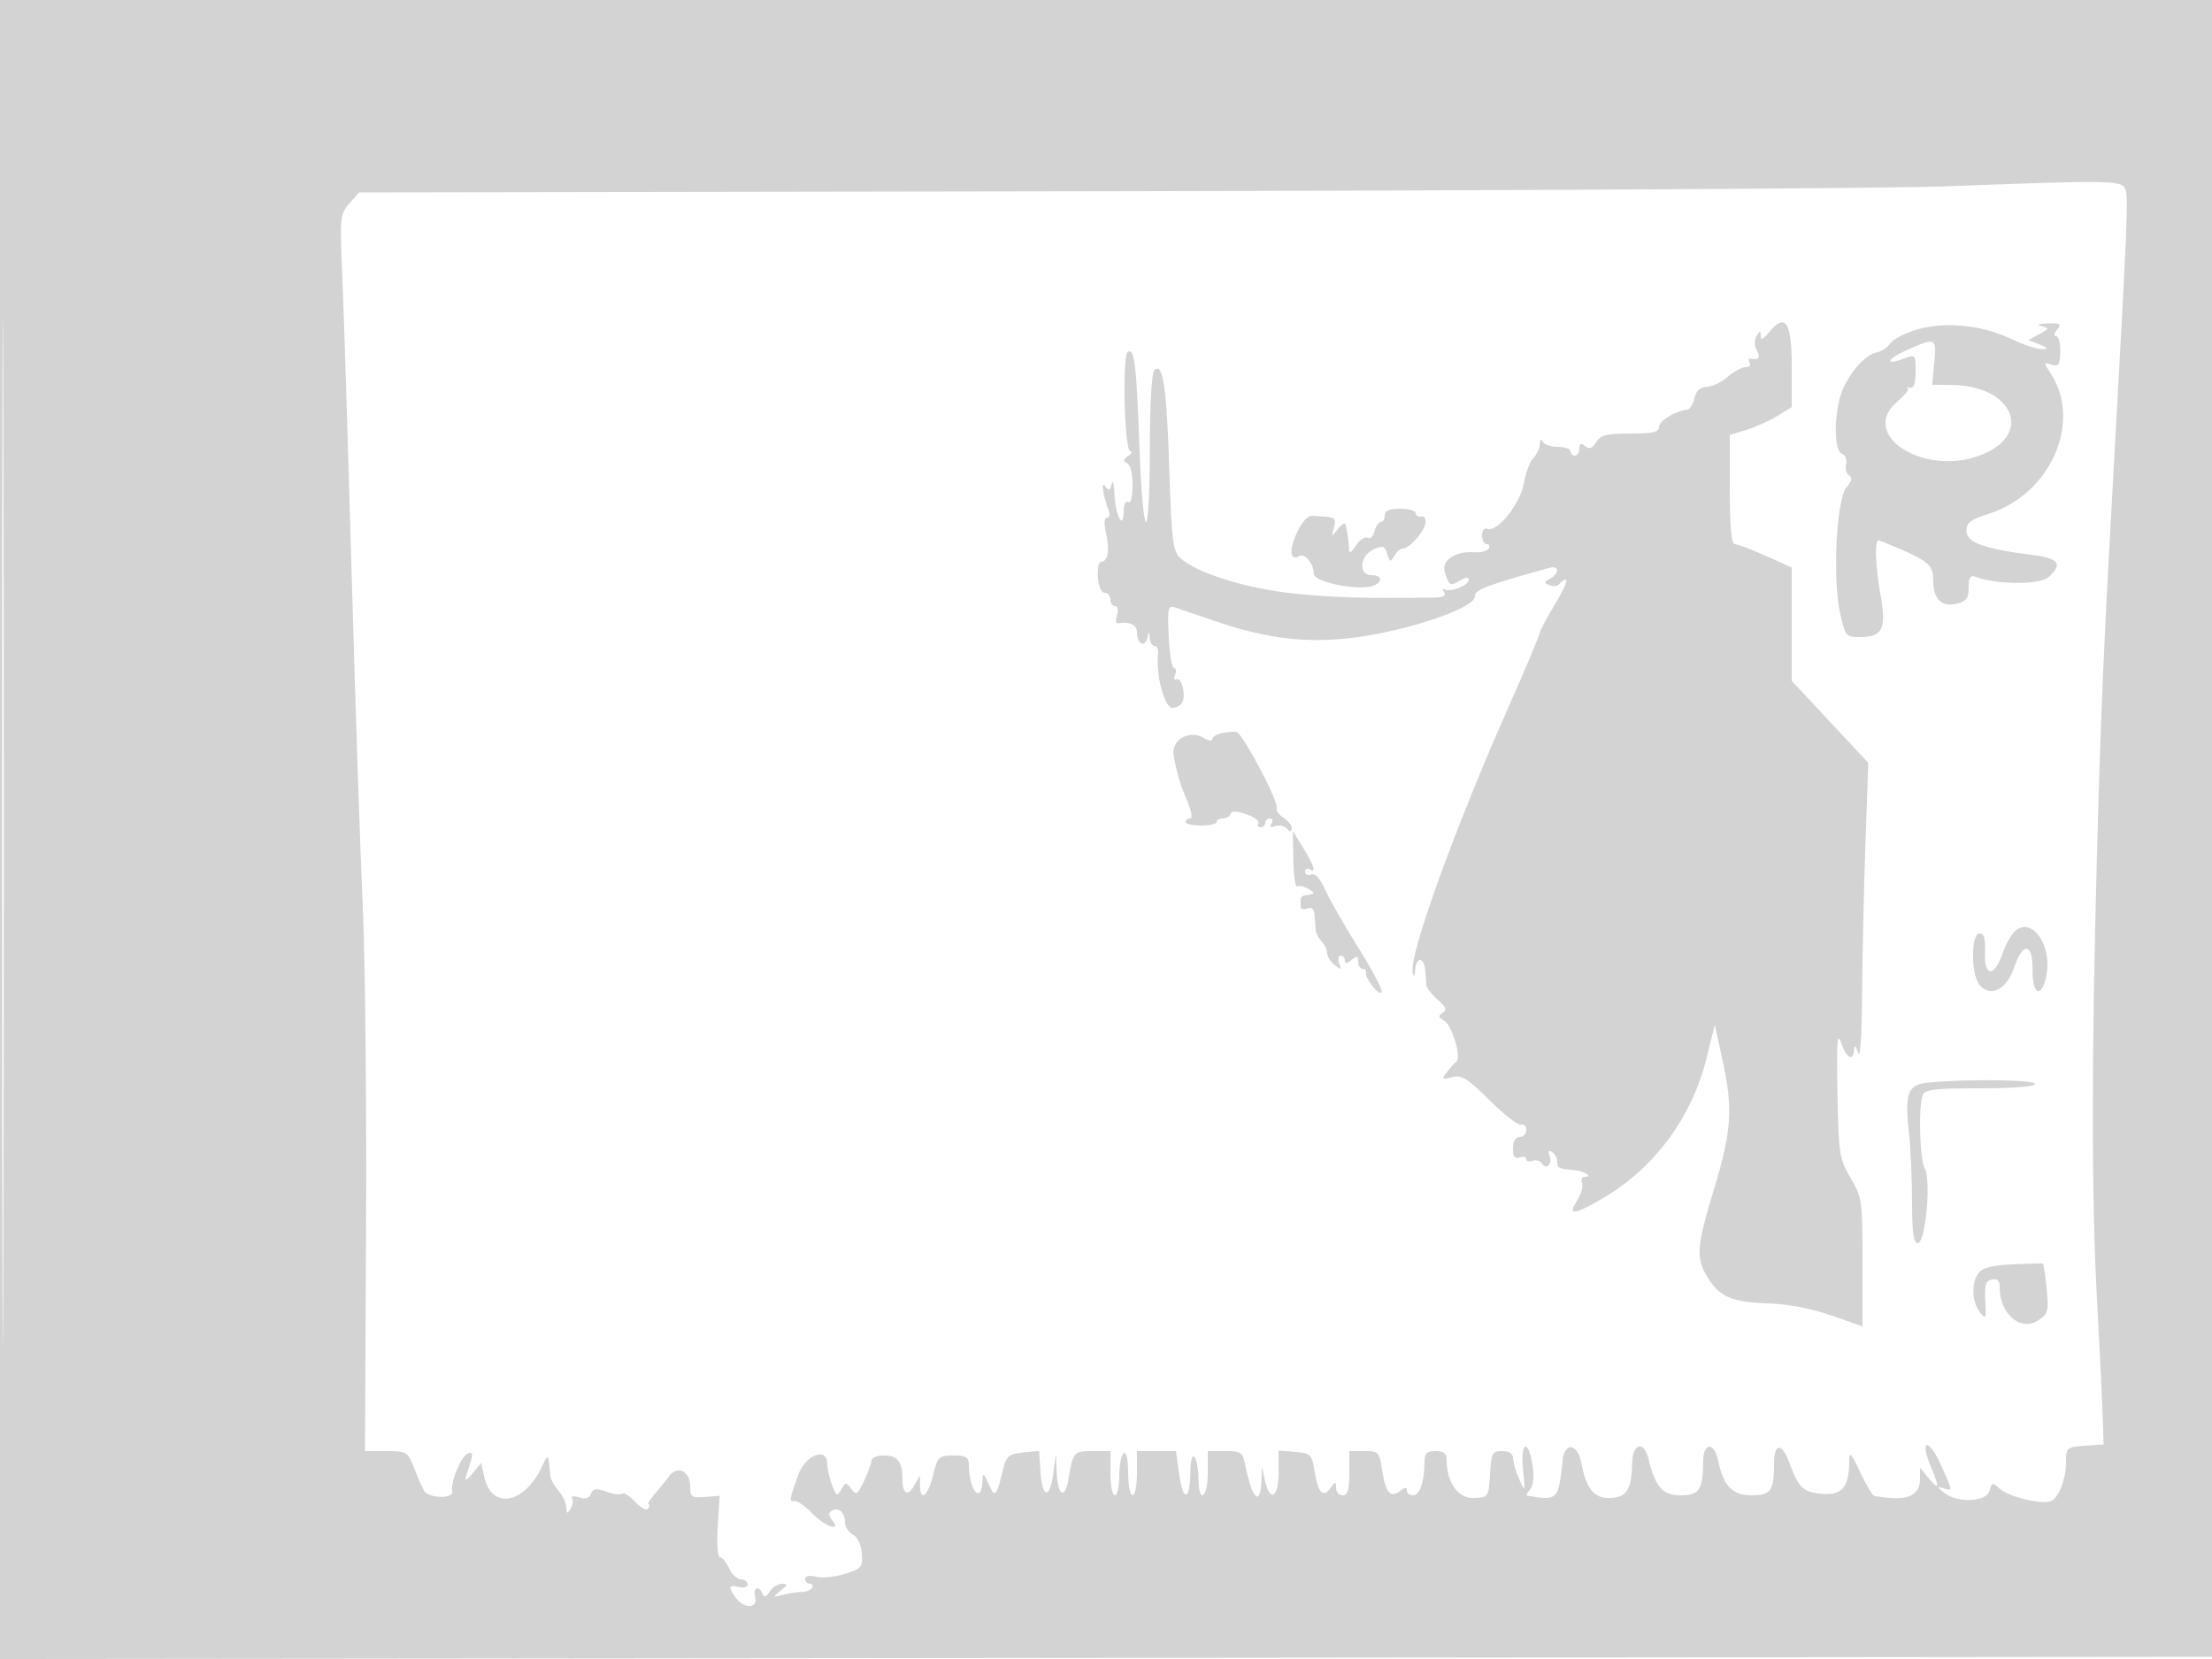
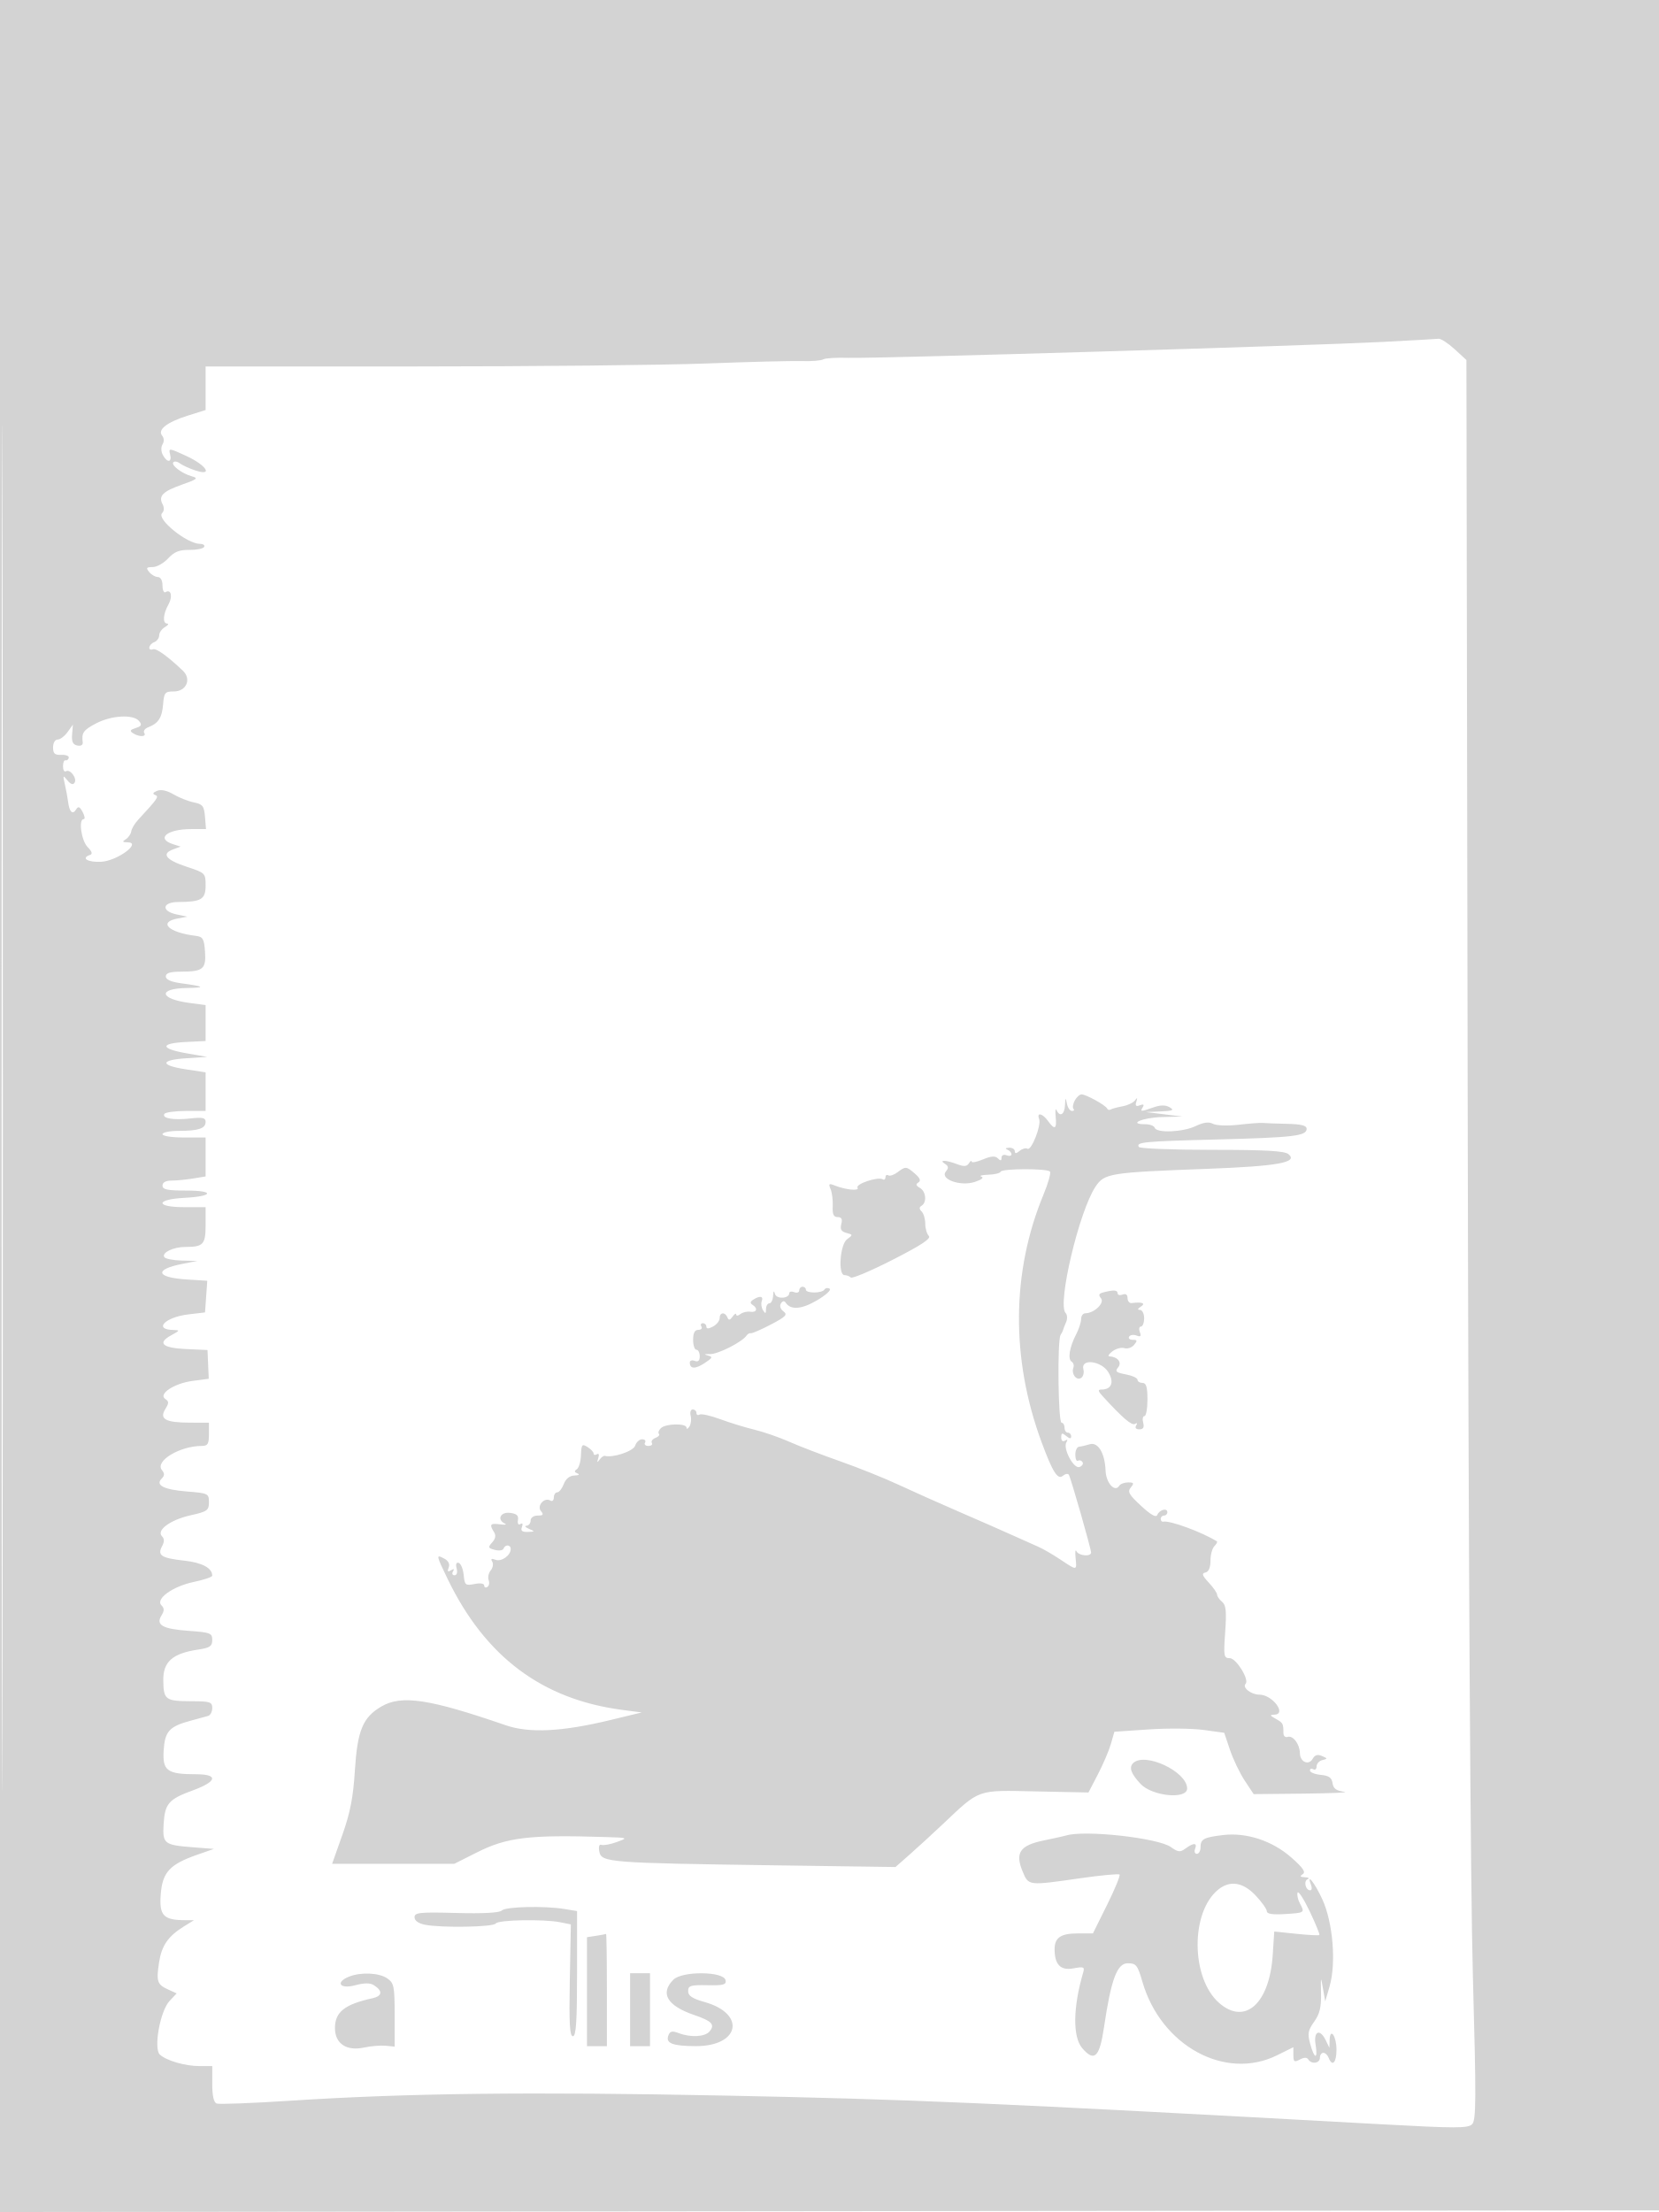
- <svg xmlns="http://www.w3.org/2000/svg" width="500" height="375">
-   <path d="M0 187.502v187.502l250.25-.252 250.25-.252.253-187.25L501.005 0H0v187.502m.49.498c0 103.125.117 145.313.26 93.75.143-51.562.143-135.937 0-187.5C.607 42.688.49 84.875.49 188M439.5 42.131c-12.1.453-97.675.946-190.166 1.096L81.168 43.5 78.969 46c-2.111 2.4-2.175 3.061-1.592 16.5.333 7.7 1.286 38.075 2.117 67.5.831 29.425 1.959 63.204 2.507 75.064.547 11.86.883 44.372.747 72.25L82.5 328h4.801c4.619 0 4.857.142 6.274 3.75.811 2.063 1.835 4.402 2.277 5.2.995 1.797 6.768 1.902 6.367.116-.447-1.991 2.022-7.944 3.535-8.525 1.029-.395 1.199.039.674 1.715A560.342 560.342 0 0 0 105.27 334c-.251.825.433.411 1.52-.921l1.976-2.42.694 3.159c1.654 7.53 9.048 6.217 13.054-2.318 1.443-3.075 1.429-3.091 1.899 2.23.06.677.891 2.145 1.848 3.262.956 1.117 1.746 2.813 1.754 3.769.013 1.445.171 1.494.934.287.506-.799.667-1.86.36-2.357-.313-.506.38-.607 1.571-.229 1.438.456 2.316.192 2.702-.814.459-1.196 1.158-1.286 3.546-.454 1.636.571 3.244.768 3.573.438.33-.33 1.633.515 2.895 1.877 1.29 1.392 2.564 2.042 2.909 1.484.337-.546.364-.993.061-.993-.304 0 .326-1.013 1.4-2.25 1.075-1.238 2.546-3.062 3.27-4.054 1.861-2.551 4.764-1.193 4.764 2.229 0 2.459.31 2.686 3.338 2.448l3.338-.263-.429 6.945c-.243 3.925-.024 6.945.501 6.945.512 0 1.444 1.125 2.07 2.5.627 1.375 1.824 2.5 2.661 2.5.836 0 1.521.502 1.521 1.117 0 .624-.882.886-2 .593-2.312-.604-2.476.079-.608 2.54 1.898 2.5 4.991 2.321 4.318-.25-.567-2.171.792-2.789 1.649-.75.376.895.839.753 1.633-.5.609-.962 1.846-1.75 2.749-1.75 1.395 0 1.35.236-.3 1.574-1.87 1.517-1.849 1.55.559.914 1.375-.363 3.279-.65 4.23-.638.952.013 1.991-.399 2.309-.914.319-.515.102-.936-.48-.936s-1.059-.499-1.059-1.108c0-.68.957-.869 2.475-.488 1.361.342 4.293.054 6.515-.639 3.737-1.167 4.022-1.51 3.815-4.59-.135-2.004-.937-3.71-2.015-4.287-.984-.527-1.79-1.816-1.79-2.864 0-2.195-1.52-3.439-3.049-2.494-.716.443-.678 1.094.123 2.059 2.356 2.839-1.633 1.481-4.529-1.542-1.556-1.624-3.327-2.861-3.937-2.75-1.267.232-1.198-.287.766-5.797 1.637-4.591 6.626-6.572 6.626-2.632 0 1.101.482 3.269 1.07 4.817.97 2.551 1.166 2.644 2.089.995.951-1.7 1.1-1.708 2.257-.126 1.107 1.515 1.416 1.321 2.911-1.831.92-1.939 1.673-4.02 1.673-4.624 0-.605 1.302-1.099 2.893-1.099 3.018 0 4.107 1.436 4.107 5.415 0 3.331 1.223 3.959 2.663 1.366l1.266-2.281.036 2.25c.059 3.789 1.734 2.504 2.931-2.25 1.071-4.256 1.322-4.5 4.618-4.5 2.944 0 3.488.35 3.5 2.25.034 5.721 2.865 8.896 3.067 3.441.071-1.896.261-1.787 1.419.809 1.43 3.206 1.7 2.924 3.244-3.397.729-2.985 1.273-3.443 4.487-3.772l3.658-.376.305 4.773c.387 6.031 2.117 6.193 2.906.272l.6-4.5.15 4.191c.195 5.442 1.871 6.436 2.677 1.587 1.015-6.099 1.17-6.278 5.442-6.278H251v5c0 2.75.45 5 1 5s1-1.998 1-4.441c0-2.443.45-4.719 1-5.059.616-.381 1 1.323 1 4.441 0 2.782.45 5.059 1 5.059s1-2.25 1-5v-5h8.812l.688 5c.903 6.564 2.481 6.411 2.57-.25.078-5.8 1.729-4.023 1.86 2 .115 5.331 2.07 3.678 2.07-1.75v-5h3.921c3.622 0 3.97.247 4.574 3.25 1.535 7.628 3.407 9.436 3.623 3.5l.119-3.25.631 2.918c1.127 5.203 3.132 4.31 3.132-1.395v-5.144l3.738.311c3.426.284 3.786.605 4.308 3.844.859 5.338 1.956 6.684 3.607 4.426 1.205-1.648 1.347-1.664 1.347-.151 0 .93.675 1.691 1.5 1.691 1.133 0 1.5-1.222 1.5-5v-5h3.386c3.245 0 3.415.188 4.058 4.477.749 4.992 1.931 6.286 4.1 4.487 1.025-.851 1.456-.877 1.456-.086 0 .617.623 1.122 1.383 1.122 1.516 0 2.582-2.968 2.603-7.25.012-2.263.457-2.75 2.514-2.75 1.847 0 2.5.531 2.5 2.032 0 5.076 2.636 8.752 6.152 8.58 3.307-.163 3.352-.228 3.65-5.388.278-4.794.504-5.224 2.75-5.224 1.648 0 2.463.572 2.493 1.75.025.962.659 3.1 1.409 4.75 1.313 2.888 1.343 2.805.816-2.25-.657-6.292 1.153-7.258 2.132-1.138.411 2.574.226 4.631-.495 5.5-.633.763-.984 1.417-.779 1.452 7.008 1.201 7.111 1.098 8.102-8.054.454-4.184 3.421-3.7 4.223.69 1.08 5.909 2.921 8.097 6.653 7.91 3.632-.183 4.713-1.945 4.824-7.86.084-4.521 2.678-5.224 3.691-1 1.526 6.365 3.192 8.25 7.288 8.25 4.217 0 5.05-1.272 5.077-7.75.018-4.285 2.549-4.324 3.404-.052 1.129 5.647 3.207 7.802 7.526 7.802 4.377 0 5.084-.997 5.084-7.165 0-4.668 1.782-4.81 3.431-.275 2.087 5.741 3.172 6.772 7.48 7.113 4.517.357 6.077-1.559 6.099-7.488.008-2.222.431-1.779 2.454 2.565 1.344 2.887 2.802 5.314 3.24 5.392 7.253 1.298 10.296.153 10.296-3.875v-2.489l1.967 2.361c2.382 2.86 2.512 2.252.533-2.485-2.789-6.675-.499-6.7 2.453-.027 2.473 5.591 2.464 5.441.297 4.76-1.494-.47-1.466-.319.191 1.031 2.949 2.403 9.609 2.107 10.28-.458.501-1.916.645-1.939 2.377-.371 1.925 1.742 9.401 3.541 11.448 2.755 1.767-.678 3.454-4.992 3.454-8.834 0-3.279.145-3.405 4.25-3.703l4.25-.307-.238-7c-.13-3.85-.693-15.325-1.249-25.5-1.263-23.091-1.267-55.164-.013-101 .907-33.149 1.485-46.343 3.987-91 2.782-49.677 3.101-57.149 2.514-58.995-.731-2.304-2.027-2.331-41.001-.874m-39.776 33.151c-1.207 1.488-1.729 1.689-1.739.671-.014-1.266-.134-1.266-.931-.007-.559.884-.539 2.148.051 3.25.907 1.694.501 2.233-1.429 1.898-.454-.079-.54.318-.191.881.348.564-.065 1.025-.918 1.025-.854 0-2.701.999-4.105 2.22-1.405 1.221-3.523 2.234-4.709 2.25-1.46.02-2.346.835-2.749 2.53-.327 1.375-1.024 2.538-1.549 2.584-2.617.229-6.455 2.543-6.455 3.891 0 1.21-1.341 1.525-6.492 1.525-5.352 0-6.705.342-7.708 1.949-.904 1.448-1.55 1.673-2.509.878-.965-.801-1.291-.662-1.291.551 0 .892-.45 1.622-1 1.622s-1-.45-1-1-1.312-1-2.917-1c-1.604 0-3.143-.562-3.421-1.25-.291-.721-.538-.479-.583.571-.043 1.002-.713 2.456-1.488 3.231-.775.774-1.731 3.316-2.125 5.647-.776 4.595-6.004 11.192-8.202 10.349-.755-.29-1.264.307-1.264 1.483 0 1.083.477 1.969 1.059 1.969s.778.455.434 1.011c-.343.556-1.832.924-3.309.817-4.221-.305-7.413 1.861-6.608 4.483.95 3.092 1.27 3.266 3.469 1.893 1.239-.774 1.955-.84 1.955-.18 0 1.264-4.143 2.953-5.405 2.204-.497-.295-.577-.008-.177.639.49.793-.193 1.186-2.096 1.208-16.77.19-22.318.034-31.492-.882-10.996-1.098-22.494-4.681-26.137-8.145-1.569-1.491-1.885-4.148-2.393-20.133-.589-18.512-1.449-24.166-3.382-22.233-.598.598-1.006 7.794-1.001 17.663.004 9.16-.384 16.655-.861 16.655-.478 0-1.11-6.638-1.406-14.75-.765-21.008-1.184-24.656-2.72-23.707-1.308.809-.771 22.452.558 22.472.557.009.337.493-.488 1.076-1.129.799-1.191 1.187-.25 1.568.738.3 1.25 2.34 1.25 4.983 0 2.729-.39 4.235-1 3.858-.575-.355-1.007.576-1.015 2.191-.025 4.451-1.928.626-2.086-4.191-.072-2.2-.349-3.147-.616-2.105-.396 1.547-.666 1.639-1.465.5-1.014-1.443-.5 2.164.785 5.512.336.876.16 1.593-.391 1.593-.635 0-.702 1.326-.185 3.621.859 3.807.389 6.379-1.165 6.379-.509 0-.819 1.575-.689 3.5.14 2.078.762 3.5 1.531 3.5.713 0 1.296.675 1.296 1.5s.48 1.5 1.067 1.5c.617 0 .796.855.425 2.025-.353 1.114-.271 1.961.183 1.882 2.684-.467 4.325.304 4.325 2.034 0 2.573 1.724 3.56 2.308 1.321.435-1.665.466-1.665.576-.012.064.963.561 1.75 1.104 1.75.544 0 .893.787.776 1.75-.563 4.628 1.443 12.25 3.223 12.25.989 0 2.041-.632 2.338-1.404.733-1.91-.342-5.703-1.427-5.033-.481.298-.607-.157-.28-1.011.328-.854.21-1.553-.261-1.553-.471-.001-1.004-3.213-1.184-7.137-.3-6.538-.174-7.085 1.5-6.534 1.005.331 5.124 1.735 9.154 3.12 12.388 4.256 22.238 5.205 33.989 3.276 12.047-1.977 24.74-6.587 24.563-8.919-.112-1.476 2.602-2.514 16.871-6.456 2.196-.607 2.302 1.242.141 2.452-1.457.816-1.46.958-.032 1.506.867.333 1.843.175 2.168-.351.325-.526.982-.956 1.459-.956.477 0-.674 2.561-2.559 5.691-1.885 3.13-3.427 6.045-3.427 6.478 0 .433-3.336 8.334-7.414 17.559-11.952 27.036-22.203 55.519-21.264 59.081.317 1.202.48 1.04.562-.559.064-1.238.566-2.25 1.116-2.25.55 0 1.069 1.012 1.152 2.25.084 1.238.202 2.78.263 3.427.061.647 1.215 2.135 2.566 3.306 1.907 1.654 2.156 2.314 1.117 2.956-1.073.663-1.003 1.015.348 1.771 1.766.988 3.952 8.356 2.749 9.265-.382.289-1.336 1.341-2.12 2.338-1.312 1.67-1.221 1.762 1.148 1.167 2.189-.549 3.459.235 8.501 5.245 3.26 3.24 6.456 5.715 7.102 5.5.646-.216 1.174.321 1.174 1.192s-.675 1.583-1.5 1.583c-.95 0-1.5.956-1.5 2.607 0 1.906.403 2.452 1.5 2.031.825-.316 1.5-.153 1.5.362s.629.696 1.399.4c.769-.295 1.7-.048 2.069.548 1.004 1.625 2.54.236 1.818-1.644-.418-1.091-.238-1.392.544-.909.644.398 1.17 1.371 1.17 2.164 0 1.505.086 1.549 3.782 1.934 2.378.247 4.398 1.507 2.416 1.507-.624 0-.89.639-.591 1.419.3.781-.216 2.581-1.146 4-2.226 3.397-.722 3.265 5.745-.505 11.781-6.867 20.262-18.346 23.606-31.951l1.8-7.323 1.694 7.708c2.454 11.166 2.143 16.193-1.806 29.221-4.03 13.296-4.218 15.741-1.55 20.117 2.72 4.461 5.482 5.658 13.678 5.926 4.464.147 9.791 1.16 14.25 2.711L421 299.8v-14.472c0-13.911-.104-14.65-2.695-19.07-2.547-4.347-2.71-5.398-2.967-19.178-.219-11.722-.054-13.943.839-11.33 1.204 3.517 2.762 4.317 2.923 1.5.066-1.167.366-.917.9.75.482 1.504.841-3.676.903-13 .057-8.525.394-23.841.751-34.036l.647-18.537-8.65-9.266-8.651-9.266v-25.622l-5.875-2.636c-3.231-1.451-6.381-2.637-7-2.637-.773 0-1.125-3.867-1.125-12.342V98.317l3.75-1.143c2.063-.629 5.212-2.043 7-3.144l3.25-2.001v-9.301c0-10.122-1.447-12.165-5.276-7.446m33.841-.865c-2.714.752-5.526 2.177-6.25 3.167-.723.989-2.03 1.904-2.903 2.032-2.352.345-5.379 3.402-7.518 7.594-2.31 4.526-2.639 14.567-.505 15.386.767.294 1.176 1.351.913 2.356-.262 1.002.042 2.143.676 2.534.82.507.654 1.263-.577 2.624-2.281 2.519-3.214 20.679-1.465 28.495 1.163 5.195 1.33 5.395 4.513 5.395 5.063 0 5.965-1.803 4.657-9.312-1.308-7.513-1.432-12.987-.284-12.521 11.14 4.514 12.143 5.254 12.161 8.961.02 4.366 1.888 6.194 5.421 5.307 2.073-.52 2.596-1.256 2.596-3.65 0-2.266.37-2.857 1.513-2.419 4.704 1.806 14.562 1.876 16.504.119 3.333-3.016 2.424-4.286-3.606-5.039-10.84-1.355-14.911-2.826-14.911-5.391 0-1.9.896-2.598 5-3.896 14.012-4.431 21.222-20.777 14.017-31.774-1.613-2.461-1.604-2.547.2-1.975 1.593.506 1.902.054 1.986-2.906.054-1.927-.362-3.504-.924-3.504-.6 0-.508-.621.221-1.5 1.067-1.285.762-1.483-2.128-1.384-2.076.071-2.625.306-1.428.611 1.798.457 1.761.594-.5 1.814L458.5 76.86l2.5 1.007c1.995.803 2.115 1.019.596 1.07-1.046.034-4.196-1.018-7-2.34-6.587-3.107-14.664-3.944-21.031-2.18m-2.461 4.675c-4.638 2.058-5.251 3.675-.743 1.961 2.575-.979 2.639-.908 2.639 2.94 0 2.651-.41 3.844-1.25 3.64-.687-.168-.92-.119-.516.109.404.228-.633 1.564-2.303 2.97-9.138 7.689 6.414 17.349 19.277 11.974 11.474-4.794 6.588-15.595-7.085-15.664L436.746 87l.48-5c.544-5.666.327-5.77-6.122-2.908M313 116.5c0 .825-.398 1.5-.883 1.5-.486 0-1.131.945-1.433 2.101-.302 1.155-.999 1.822-1.548 1.483-.55-.34-1.705.39-2.568 1.622-1.482 2.117-1.574 2.131-1.683.267-.064-1.085-.22-2.423-.348-2.973a35.526 35.526 0 0 1-.385-1.941c-.083-.518-.85-.068-1.704 1-1.508 1.886-1.534 1.878-.932-.309.63-2.289.473-2.375-4.817-2.647-1.194-.061-2.438 1.331-3.691 4.13-1.705 3.809-1.346 6.195.742 4.931 1.185-.717 3.25 1.884 3.25 4.093 0 1.852 10.226 3.861 13.418 2.636 2.235-.857 1.966-2.393-.418-2.393-3.011 0-2.674-4.372.447-5.794 2.129-.97 2.534-.84 3.119 1.002.598 1.883.775 1.934 1.603.455.512-.915 1.358-1.663 1.881-1.663 1.475 0 4.802-3.682 5.143-5.693.175-1.029-.231-1.699-.943-1.557-.687.138-1.25-.2-1.25-.75s-1.575-1-3.5-1c-2.444 0-3.5.452-3.5 1.5m-36.75 49.213c-1.238.234-2.25.849-2.25 1.365s-.867.398-1.926-.264c-3.2-1.998-7.436.477-6.784 3.964.819 4.389 1.451 6.494 3.142 10.472.915 2.151 1.163 3.75.581 3.75-.557 0-1.013.36-1.013.8 0 .44 1.575.8 3.5.8s3.5-.36 3.5-.8c0-.44.637-.8 1.417-.8.779 0 1.571-.464 1.76-1.031.232-.697 1.395-.666 3.582.097 1.781.621 2.988 1.535 2.681 2.031-.307.497-.081.903.501.903s1.059-.45 1.059-1 .477-1 1.059-1 .734.526.336 1.17c-.475.768-.193.967.819.578.848-.325 2.047-.087 2.664.53.829.829 1.122.811 1.122-.07 0-.655-.855-1.725-1.9-2.378-1.045-.652-1.734-1.669-1.531-2.258.476-1.382-7.75-16.915-9.069-17.126-.55-.087-2.012.033-3.25.267m16.09 28.632c.058 3.573.452 6.283.875 6.022.423-.261 1.56-.015 2.527.548 1.672.974 1.571 1.171-.742 1.46-.55.069-1 .463-1 .875v1.719c0 .532.675.709 1.5.393 1.02-.392 1.548.098 1.65 1.531.083 1.159.195 2.67.25 3.357.055.688.663 1.845 1.35 2.571.688.727 1.25 1.91 1.25 2.628 0 .718.759 1.924 1.687 2.679 1.478 1.201 1.606 1.154 1.032-.378-.361-.963-.22-1.75.312-1.75.533 0 .969.505.969 1.122 0 .776.464.738 1.5-.122 1.229-1.02 1.5-.951 1.5.378 0 .892.45 1.622 1 1.622s.891.338.758.75c-.383 1.186 2.975 5.492 3.553 4.556.286-.463-2.043-4.928-5.176-9.923-3.132-4.994-6.522-10.915-7.532-13.156-1.196-2.652-2.32-3.889-3.22-3.544-.761.292-1.383.006-1.383-.635s.45-.888 1-.548c1.611.996 1.107-.725-1.414-4.826l-2.352-3.826.106 6.497m163.367 15.908c-.917.686-2.285 3.047-3.038 5.247-1.879 5.485-4.229 5.337-3.98-.25.139-3.119-.193-4.25-1.25-4.25-1.901 0-1.975 8.885-.095 11.456 2.312 3.162 6.228 1.327 7.905-3.704 1.976-5.926 4.27-5.653 4.188.498-.076 5.782 2.134 6.551 3.157 1.098 1.236-6.588-3.092-12.933-6.887-10.095m-19.953 34.475c-4.561.478-5.246 2.325-4.248 11.457.38 3.473.692 10.478.694 15.565.004 6.847.337 9.25 1.285 9.25 1.748 0 3.079-14.078 1.593-16.855-1.15-2.147-1.484-13.922-.471-16.563.508-1.325 2.622-1.582 13-1.582 7.595 0 12.393-.387 12.393-1 0-.966-15.907-1.144-24.246-.272M455 285.785c-4.631.204-6.859.762-7.75 1.942-1.693 2.243-1.576 6.468.246 8.832 1.387 1.801 1.478 1.618 1.25-2.522-.197-3.566.105-4.535 1.504-4.823 1.23-.254 1.75.27 1.75 1.762 0 6.035 4.731 10.085 8.725 7.469 2.235-1.465 2.396-2.071 1.897-7.151-.299-3.052-.675-5.605-.833-5.672-.159-.067-3.214.006-6.789.163" fill="#d3d3d3" fill-rule="evenodd" />
+ <svg xmlns="http://www.w3.org/2000/svg" width="500" height="667">
+   <path d="M0 333.502v333.502l250.25-.252 250.25-.252.251-333.25L501.003 0H0v333.502m.494.498c0 183.425.115 258.462.256 166.75.141-91.713.141-241.788 0-333.5C.609 75.537.494 150.575.494 334M417 103.099c-22.151 1.15-153.222 5.058-161.095 4.804-3.627-.117-7.088.092-7.691.465-.603.372-3.485.601-6.405.509-2.92-.092-15.884.235-28.809.728-12.925.492-52.188.895-87.25.895H62v13.135l-5.47 1.724c-6.251 1.97-9.112 4.235-7.622 6.03.574.692.618 1.761.105 2.591-.509.823-.471 2.165.092 3.216 1.304 2.438 2.836 2.294 2.182-.205-.504-1.928-.309-1.909 4.844.472 6.209 2.869 8.29 6.25 2.687 4.364-1.825-.615-3.891-1.566-4.592-2.115-.701-.548-1.568-.703-1.927-.344-.845.844 2.529 3.434 5.544 4.257 2.026.552 1.629.89-2.935 2.498-5.829 2.052-7.211 3.442-5.885 5.92.541 1.011.482 2.052-.153 2.687-1.762 1.762 7.492 9.258 11.439 9.266.995.002 1.548.426 1.23.941-.319.515-2.343.913-4.498.883-2.985-.041-4.498.57-6.345 2.563-1.334 1.439-3.441 2.617-4.683 2.617-1.894 0-2.057.242-1.013 1.5.685.825 1.865 1.5 2.622 1.5.812 0 1.378 1.052 1.378 2.559 0 1.407.419 2.3.931 1.984 1.64-1.014 2.204 1.34.884 3.686-1.643 2.921-1.853 5.763-.428 5.801.612.017.325.489-.637 1.05-.963.561-1.75 1.686-1.75 2.501s-.675 1.741-1.5 2.057c-1.726.663-2.078 2.721-.368 2.151 1.034-.344 4.247 1.956 8.993 6.437 2.707 2.557 1.082 6.274-2.744 6.274-2.626 0-2.909.344-3.2 3.89-.332 4.054-1.435 5.75-4.494 6.909-.998.378-1.534 1.14-1.191 1.694.762 1.233-1.484 1.301-3.378.101-1.082-.685-.907-1.026.803-1.569 1.75-.555 1.951-.975 1.009-2.109-1.722-2.075-8.272-1.727-12.899.685-3.887 2.026-4.478 2.856-4.086 5.735.109.799-.547 1.186-1.632.964-1.332-.273-1.749-1.157-1.571-3.336l.242-2.964-1.614 2.25c-.888 1.238-2.234 2.25-2.992 2.25-.782 0-1.378 1.022-1.378 2.363 0 1.881.507 2.34 2.488 2.25 1.369-.062 2.381.337 2.25.887-.131.55-.575.888-.988.75-.412-.137-.75.677-.75 1.809s.399 1.812.887 1.511c1.249-.772 3.428 2.111 2.603 3.446-.454.735-1.173.5-2.154-.706-1.352-1.662-1.416-1.565-.78 1.19.381 1.65.827 4.052.99 5.338.387 3.043 1.351 3.946 2.401 2.248.656-1.061 1.087-.891 1.981.779.628 1.174.768 2.135.309 2.135-1.64 0-.712 6.525 1.2 8.437 1.286 1.286 1.538 2.071.75 2.334-2.894.965-.782 2.3 3.305 2.089 4.868-.252 12.425-5.84 7.945-5.875-1.544-.013-1.647-.199-.507-.92.786-.498 1.527-1.569 1.646-2.381.119-.812 1.051-2.378 2.07-3.479 5.973-6.451 6.371-7.034 5.123-7.499-.856-.319-.662-.723.592-1.239 1.187-.489 2.975-.109 4.931 1.046 1.688.998 4.45 2.094 6.139 2.436 2.683.544 3.108 1.089 3.379 4.336l.311 3.715h-4.479c-7.304 0-10.72 2.888-5.408 4.574l2.233.709-2.317.857c-3.567 1.32-2.09 3.175 4.162 5.228 5.58 1.832 5.688 1.939 5.688 5.633 0 4.184-1.284 4.96-8.25 4.985-4.855.018-5.22 2.755-.5 3.747l3.25.682-2.918.543c-5.997 1.115-2.769 4.235 5.418 5.236 2.184.267 2.54.862 2.815 4.707.376 5.261-.554 6.063-7.065 6.084-3.459.011-4.75.406-4.75 1.454 0 .96 1.581 1.651 4.75 2.078 6.972.94 7.389 1.315 1.559 1.404-8.822.134-8.247 3.299.819 4.502l4.872.646v10.836l-6.01.297c-7.828.388-7.724 2.01.217 3.398l6.293 1.101-6.26.399c-7.965.509-8.105 2.129-.288 3.326l6.048.925V335h-5.941c-3.268 0-6.187.399-6.489.886-.823 1.333 2.71 1.949 7.852 1.37 3.659-.413 4.578-.21 4.578 1.007 0 2.017-2.127 2.737-8.082 2.737-2.705 0-4.918.45-4.918 1 0 .564 2.833 1 6.5 1H62v11.738l-3.75.62c-2.063.341-4.987.625-6.5.631-1.773.007-2.75.544-2.75 1.511 0 1.194 1.467 1.5 7.2 1.5 8.667 0 8.174 1.742-.621 2.195-8.669.447-8.806 2.805-.162 2.805H62v5.393c0 5.86-.695 6.607-6.148 6.607-3.569 0-7.141 1.724-6.321 3.05.323.523 2.698.999 5.278 1.06l4.691.109-4.428.869c-8.703 1.707-8.079 4.126 1.216 4.717l6.212.394-.338 4.772-.338 4.771-5.018.595c-7.065.836-10.655 4.591-4.497 4.703 1.997.037 1.942.175-.621 1.564-4.367 2.368-2.787 3.862 4.426 4.187l6.455.291.188 4.334.189 4.334-4.891.648c-5.555.737-10.44 3.977-8.213 5.448 1.123.741 1.123 1.24 0 3.05-1.862 3.003.069 4.069 7.408 4.089L63 429v3.5c0 2.907-.362 3.5-2.134 3.5-6.676 0-14.265 4.609-12.028 7.305.822.991.806 1.651-.062 2.519-2.02 2.02.576 3.354 7.632 3.921 6.367.511 6.592.621 6.592 3.233 0 2.467-.49 2.813-5.592 3.955-6.06 1.356-10.35 4.525-8.555 6.32.735.735.737 1.645.008 3.008-1.472 2.748-.206 3.571 6.652 4.321 5.416.593 8.487 2.235 8.487 4.538 0 .406-2.491 1.255-5.535 1.887-6.385 1.326-11.672 5.135-9.787 7.052.894.908.9 1.644.025 3.044-1.81 2.899.297 4.092 8.225 4.66 6.519.466 7.072.682 7.072 2.758 0 1.885-.697 2.356-4.283 2.894-7.714 1.157-10.548 3.662-10.48 9.266.071 5.873.626 6.284 8.513 6.304 5.61.013 6.25.223 6.25 2.046 0 1.118-.562 2.191-1.25 2.386-.687.195-3.059.843-5.269 1.44-6.465 1.745-7.779 3.205-8.135 9.034-.368 6.042 1.09 7.109 9.719 7.109 6.882 0 6.456 2.177-.953 4.879-7.256 2.646-8.397 3.965-8.774 10.146-.36 5.902.157 6.319 8.662 6.982l6.5.507-5 1.747c-8.35 2.917-10.527 5.288-11.037 12.019-.478 6.327.843 7.715 7.352 7.724l2.685.003-3 1.854c-4.789 2.958-6.768 5.814-7.537 10.881-.873 5.757-.572 6.66 2.728 8.163l2.581 1.176-2.167 2.307c-2.814 2.995-4.854 14.34-2.904 16.146 1.967 1.822 7.635 3.466 11.948 3.466H64v5.393c0 3.545.452 5.567 1.32 5.9.726.278 10.739-.104 22.25-.851 35.237-2.284 72.409-2.723 130.93-1.547 56.48 1.136 79.986 2.163 197.979 8.647 22.543 1.239 26.169 1.238 27.412-.004 1.236-1.236 1.268-7.368.237-44.735-.74-26.808-1.338-127.858-1.57-265.275l-.376-221.973-3.576-3.277c-1.967-1.803-4.146-3.212-4.841-3.13-.696.081-8.24.509-16.765.951m-92.93 228.77c-.55 1.027-.715 2.152-.368 2.5.347.347.138.631-.466.631-.603 0-1.292-1.012-1.53-2.25-.372-1.929-.453-1.858-.57.5-.141 2.854-1.539 3.676-2.551 1.5-.32-.687-.435.212-.257 2 .374 3.737-.281 4.089-2.328 1.25-1.662-2.306-3.479-2.69-2.663-.563.721 1.877-2.348 9.674-3.522 8.949-.496-.307-1.558-.014-2.359.65-1.025.851-1.456.877-1.456.086 0-.617-.788-1.086-1.75-1.043-1.045.047-1.247.282-.5.583.688.278 1.25.903 1.25 1.39 0 .487-.675.626-1.5.31-.862-.331-1.5-.02-1.5.731 0 .954-.298 1.009-1.105.202-.807-.807-2.022-.722-4.5.313-1.867.781-3.402 1.075-3.41.655-.009-.419-.384-.183-.833.526-.617.971-1.491 1.033-3.55.25-3.406-1.295-5.652-1.356-3.666-.1 1.1.696 1.167 1.232.286 2.293-1.924 2.319 4.323 4.591 8.705 3.167 2.03-.66 2.845-1.31 2-1.594-.785-.264.139-.526 2.053-.582 1.914-.056 3.602-.467 3.751-.913.324-.965 13.899-1.014 14.86-.053.366.367-.506 3.497-1.938 6.955-9.657 23.312-9.863 49.506-.589 74.619 3.332 9.023 4.87 11.469 6.409 10.191.742-.615 1.564-.76 1.827-.321.618 1.031 6.7 22.312 6.7 23.442 0 1.34-3.765 1.005-4.415-.393-.32-.687-.435.212-.257 2 .393 3.928.531 3.914-4.648.469-2.299-1.529-5.305-3.263-6.68-3.853-1.375-.59-4.75-2.096-7.5-3.347-2.75-1.25-9.95-4.415-16-7.032-6.05-2.618-14.438-6.362-18.64-8.321-4.202-1.958-12.077-5.119-17.5-7.024-5.423-1.905-12.335-4.559-15.36-5.899-3.025-1.339-7.75-2.977-10.5-3.639-2.75-.663-7.396-2.088-10.324-3.168s-5.74-1.705-6.25-1.39c-.509.314-.926.095-.926-.487s-.502-1.059-1.117-1.059c-.614 0-.894.85-.622 1.889.272 1.039.106 2.502-.368 3.25-.474.749-.869.911-.878.361-.021-1.376-6.236-1.275-7.717.126-.662.625-.935 1.404-.607 1.731.327.328-.142.879-1.042 1.224-.901.346-1.389 1.031-1.084 1.524.304.492-.175.895-1.065.895-.89 0-1.34-.45-1-1 .34-.55-.053-1-.874-1-.82 0-1.765.864-2.1 1.919-.531 1.673-6.653 3.735-9.15 3.081-.359-.094-1.083.43-1.609 1.165-.708.989-.804.868-.373-.467.342-1.057.174-1.549-.405-1.191-.544.336-.989.243-.989-.207 0-.451-.829-1.336-1.841-1.969-1.654-1.033-1.855-.784-1.977 2.436-.074 1.972-.646 3.902-1.271 4.288-.808.499-.743.86.226 1.245.779.31.388.576-.912.621-1.464.051-2.613.969-3.225 2.579-.523 1.375-1.412 2.5-1.975 2.5-.564 0-1.025.702-1.025 1.559s-.47 1.269-1.044.914c-1.777-1.098-4.172 1.562-2.846 3.16.899 1.083.694 1.367-.988 1.367-1.22 0-2.122.638-2.122 1.5 0 .825-.562 1.532-1.25 1.57-.687.039-.35.457.75.93 1.875.806 1.852.864-.357.93-1.733.051-2.199-.341-1.761-1.482.362-.943.181-1.296-.46-.9-.627.388-.927-.099-.739-1.198.235-1.373-.392-1.932-2.433-2.166-2.878-.332-3.989 2.067-1.5 3.237.688.324.012.424-1.5.222-2.946-.392-3.254.011-1.785 2.334.632 1.001.453 2.009-.556 3.123-1.337 1.478-1.255 1.707.801 2.247 1.26.331 2.44.163 2.623-.373.451-1.318 2.167-1.242 2.167.097 0 1.952-2.805 3.941-4.59 3.256-1.212-.465-1.511-.3-.988.547.413.667.211 1.863-.448 2.657s-.942 2.11-.63 2.924c.313.815.138 1.747-.388 2.072-.526.325-.956.126-.956-.443 0-.61-1.201-.794-2.928-.448-2.721.544-2.952.352-3.25-2.698-.177-1.806-.849-3.457-1.493-3.668-.745-.244-.975.366-.634 1.673.318 1.215.057 2.057-.637 2.057-.647 0-.855-.52-.463-1.155.475-.768.271-.88-.61-.335-.96.592-1.15.363-.692-.831.408-1.063-.065-2.022-1.33-2.699-2.547-1.363-2.509-1.14 1.043 6.193 11.347 23.425 28.468 36.253 52.617 39.423l5.877.771-9.399 2.277c-14.682 3.555-24.508 4.04-31.685 1.561-22.94-7.922-31.339-9.186-37.421-5.634-5.589 3.264-7.228 7.224-7.986 19.298-.509 8.118-1.399 12.699-3.764 19.381l-3.097 8.75h36.85l6.751-3.4c9.119-4.592 15.758-5.391 38.751-4.668 6.935.218 6.967.232 3.5 1.5-1.925.704-4.005 1.093-4.622.866-.712-.263-.949.494-.648 2.068.613 3.211 2.94 3.394 52.03 4.086l37.26.525 4.24-3.737c2.332-2.055 6.769-6.121 9.859-9.035 11.544-10.885 10.19-10.404 28.237-10.032l15.856.327 2.861-5.5c1.573-3.025 3.331-7.145 3.906-9.155l1.047-3.654 10.327-.704c5.68-.387 13.132-.318 16.561.154l6.233.859 1.751 5.186c.963 2.852 2.961 7.014 4.441 9.25l2.689 4.064 15.236-.16c8.38-.088 13.801-.339 12.048-.559-2.365-.295-3.269-.965-3.5-2.59-.236-1.66-1.1-2.267-3.562-2.504-1.788-.173-3.25-.762-3.25-1.309 0-.548.45-.718 1-.378.55.34 1-.051 1-.868s.788-1.674 1.75-1.904c1.617-.387 1.607-.48-.124-1.228-1.306-.564-2.147-.321-2.776.804-1.206 2.155-3.842 1.027-3.882-1.661-.04-2.735-2.097-5.444-3.718-4.897-.687.231-1.25-.292-1.25-1.163 0-2.865-.112-3.072-2.316-4.298-1.799-1-1.875-1.22-.434-1.25 3.884-.078-.552-6.035-4.495-6.035-2.499 0-5.259-2.163-4.161-3.261 1.205-1.204-2.821-7.739-4.767-7.739-1.81 0-1.907-.549-1.389-7.88.443-6.274.252-8.133-.941-9.122-.823-.684-1.497-1.657-1.497-2.164 0-.507-1.134-2.139-2.52-3.628-1.986-2.133-2.198-2.774-1-3.029.979-.209 1.52-1.472 1.52-3.55 0-1.775.533-3.759 1.183-4.41.651-.651.989-1.304.75-1.45-4.617-2.842-14.219-6.361-16.183-5.931-.413.09-.75-.286-.75-.836s.45-1 1-1 1-.45 1-1c0-1.403-2.388-.773-3.03.799-.362.887-1.916.02-4.892-2.727-3.672-3.39-4.161-4.267-3.097-5.549 1.062-1.28.935-1.523-.8-1.523-1.134 0-2.345.456-2.689 1.012-1.306 2.114-3.974-.826-4.119-4.538-.208-5.343-2.277-8.757-4.826-7.965-1.126.35-2.553.678-3.172.73-.619.052-1.125 1.136-1.125 2.409 0 1.274.363 2.091.806 1.817.443-.273 1.059-.087 1.369.414.31.501-.097 1.165-.904 1.474-1.761.676-5.097-5.612-3.957-7.457.473-.765.323-.944-.409-.491-.698.431-1.155.048-1.155-.968 0-1.382.268-1.46 1.5-.437 1.036.86 1.5.898 1.5.122 0-.617-.45-1.122-1-1.122s-1-.675-1-1.5-.406-1.5-.901-1.5c-1.032 0-1.311-24.865-.297-26.454.367-.575.713-1.271.769-1.546.056-.275.46-1.318.898-2.317.438-1 .371-2.243-.148-2.762-2.587-2.587 4.089-30.773 9.029-38.12 2.701-4.017 4.171-4.251 33.65-5.354 21.258-.795 27.537-1.926 24.532-4.42-1.19-.988-6.836-1.308-23.081-1.307-11.828.001-21.747-.389-22.042-.866-.908-1.471 1.39-1.691 23.591-2.261 23.096-.593 27-1.057 27-3.21 0-1.01-1.618-1.417-6-1.508-3.3-.069-6.562-.19-7.25-.268-.687-.079-3.937.165-7.221.542-3.359.385-6.754.266-7.761-.273-1.257-.673-2.833-.464-5.288.7-3.865 1.835-11.74 2.144-12.293.484-.195-.583-1.468-1.06-2.829-1.06-5.442 0-.84-2.011 4.951-2.163l6.191-.163L351 336l-5.5-.674 4.5-.193c3.669-.158 4.167-.388 2.697-1.243-1.263-.735-2.73-.726-4.899.031-3.877 1.351-4.081 1.345-3.193-.091.482-.779.184-.963-.89-.551-1.189.457-1.47.173-1.07-1.08.395-1.234.29-1.347-.382-.413-.509.707-2.207 1.518-3.774 1.802-1.567.284-3.179.721-3.584.97-.404.25-.885.114-1.07-.302-.441-.994-6.345-4.256-7.704-4.256-.583 0-1.511.841-2.061 1.869M270.603 353.5c-1.044.79-2.281 1.199-2.75.909-.469-.29-.853-.024-.853.591s-.38.883-.844.597c-1.403-.868-8.26 1.426-7.575 2.534.676 1.093-3.586.663-7.005-.707-1.618-.649-1.796-.466-1.119 1.152.442 1.058.731 3.386.642 5.174-.12 2.417.261 3.25 1.486 3.25 1.185 0 1.493.594 1.096 2.111-.408 1.56-.008 2.252 1.532 2.655 2.006.525 2.015.594.228 1.901-2.153 1.574-2.814 10.831-.774 10.832.641.001 1.49.325 1.886.72.395.396 6.094-2.021 12.663-5.37 8.551-4.36 11.637-6.396 10.864-7.169-.594-.594-1.08-2.25-1.08-3.68 0-1.43-.489-3.089-1.087-3.687-.783-.783-.783-1.275 0-1.759 1.639-1.013 1.304-4.333-.541-5.366-1.167-.653-1.295-1.118-.451-1.639.824-.51.517-1.302-1.024-2.639-2.605-2.258-2.83-2.276-5.294-.41M241 389.107c0 .609-.675.848-1.5.531-.825-.316-1.5-.192-1.5.277 0 1.703-3.885 1.908-4.331.228-.295-1.108-.475-.91-.553.607-.064 1.238-.566 2.25-1.116 2.25-.55 0-1.007.788-1.015 1.75-.013 1.413-.187 1.479-.908.341-.49-.775-.66-2.013-.377-2.75.584-1.522-.55-1.722-2.557-.451-.946.6-1.021 1.067-.25 1.544 1.719 1.062 1.304 2.421-.643 2.106-.963-.156-2.312.164-3 .711-.687.547-1.257.601-1.265.121-.009-.479-.493-.197-1.076.628-.799 1.129-1.187 1.191-1.568.25-.7-1.724-2.341-1.574-2.341.215 0 .805-.9 1.946-2 2.535-1.356.726-2 .737-2 .035 0-.569-.477-1.035-1.059-1.035s-.781.45-.441 1-.084 1-.941 1c-1.066 0-1.559.95-1.559 3 0 1.65.45 3 1 3s1 .886 1 1.969c0 1.339-.48 1.784-1.5 1.393-.825-.317-1.5-.104-1.5.472 0 1.975 1.627 2.051 4.438.207 2.481-1.628 2.592-1.903.938-2.332-1.247-.323-1.02-.456.679-.395 2.388.084 9.689-3.612 11.057-5.597.336-.488.921-.806 1.3-.706.379.1 3.099-1.081 6.045-2.623 4.504-2.358 5.108-2.986 3.797-3.944-.919-.672-1.24-1.658-.782-2.399.469-.759 1.026-.873 1.403-.287 1.498 2.33 4.779 2.102 9.481-.658 2.67-1.568 4.389-3.14 3.819-3.492-.57-.352-1.285-.24-1.588.251-.711 1.151-5.587 1.166-5.587.016 0-.481-.45-.875-1-.875s-1 .498-1 1.107m91.697.593c-1.372.355-1.54.784-.702 1.793 1.167 1.408-2.077 4.507-4.718 4.507-.702 0-1.28.788-1.283 1.75-.004.962-.679 3.04-1.502 4.618-1.987 3.81-2.588 7.455-1.355 8.217.55.339.785 1.175.524 1.857-.693 1.805.914 3.939 2.314 3.073.66-.407.977-1.59.706-2.628-.878-3.357 5.493-2.556 7.565.952 1.783 3.019.903 5.161-2.121 5.161-1.157 0-1.06.452.45 2.098 5.99 6.53 8.703 8.849 9.66 8.257.637-.394.783-.194.36.49-.43.698-.049 1.155.963 1.155 1.183 0 1.522-.588 1.152-2-.287-1.1-.115-2 .384-2 .498 0 .906-2.25.906-5 0-3.778-.367-5-1.5-5-.825 0-1.5-.43-1.5-.955 0-.525-1.587-1.252-3.526-1.616-2.949-.553-3.328-.9-2.314-2.121 1.229-1.482-.151-3.206-2.66-3.324-.55-.026-.124-.71.948-1.52 1.071-.811 2.695-1.236 3.608-.946.914.29 2.23-.158 2.925-.995 1.047-1.261.975-1.523-.418-1.523-.924 0-1.415-.43-1.09-.956.325-.526 1.33-.673 2.233-.327 1.234.474 1.482.215.999-1.043-.353-.921-.206-1.674.326-1.674.533 0 .969-1.125.969-2.5s-.562-2.507-1.25-2.515c-.833-.011-.75-.339.25-.985 1.581-1.022.4-1.484-2.75-1.075-.687.09-1.25-.58-1.25-1.488 0-1.057-.54-1.444-1.5-1.075-.825.316-1.5.139-1.5-.393 0-1.002-1.192-1.076-4.303-.269m8.97 141.967c-1.299 1.299-.632 3.159 2.234 6.227 3.522 3.771 14.13 4.793 14.067 1.356-.093-5.113-12.841-11.043-16.301-7.583M321.5 553.468c-.55.171-3.615.849-6.81 1.507-7.159 1.473-8.679 3.722-6.325 9.357 1.804 4.318 1.611 4.295 17.335 2.033 6.25-.899 11.597-1.401 11.882-1.116.286.285-1.404 4.396-3.754 9.135L329.554 583h-4.577c-5.118 0-6.977 1.27-6.977 4.766 0 4.651 1.811 6.492 5.673 5.768 3.062-.575 3.434-.43 2.97 1.154-3.113 10.616-3.229 19.519-.301 22.924 3.652 4.245 5.214 2.747 6.549-6.279 2.143-14.487 3.941-19.333 7.17-19.333 2.537 0 2.949.522 4.431 5.619 5.607 19.289 24.967 29.853 40.563 22.134l4.945-2.447v2.382c0 2.048.272 2.237 1.939 1.344 1.29-.69 2.147-.702 2.559-.035.956 1.547 3.502 1.186 3.502-.497 0-.825.464-1.5 1.031-1.5.568 0 1.291.675 1.607 1.5 1.084 2.823 2.362 1.502 2.362-2.441 0-4.146-1.951-6.852-2.068-2.868l-.067 2.309-1.085-2.25c-1.757-3.642-3.749-2.835-3.086 1.25.746 4.598-.325 4.498-1.608-.15-.865-3.134-.697-4.087 1.185-6.73 1.675-2.352 2.163-4.382 2.067-8.6-.115-5.055-.067-5.183.57-1.52l.695 4 1.308-4.5c2.039-7.017 1.027-19.284-2.165-26.25-2.297-5.011-4.96-8.356-3.384-4.25.316.825.187 1.5-.286 1.5-1.413 0-2.062-2.831-.77-3.356.657-.268.294-.529-.806-.58-1.473-.07-1.652-.315-.679-.932.978-.62.093-1.918-3.413-5.004-5.763-5.073-13.519-7.63-20.599-6.792-5.871.696-6.809 1.209-6.809 3.723 0 1.068-.498 1.941-1.107 1.941s-.848-.675-.531-1.5c.719-1.873-.406-1.919-2.87-.118-1.638 1.198-2.232 1.14-4.441-.431-3.881-2.76-26.01-5.203-31.551-3.483m45.858 16.304c-8.42 6.792-8.279 26.7.242 34.181 7.812 6.86 15.214.228 16.176-14.493l.46-7.039 6.632.693c3.648.381 6.784.547 6.97.368.187-.179-1.127-3.396-2.918-7.149-1.791-3.753-3.435-6.288-3.653-5.634-.218.655.082 2.085.668 3.18 1.555 2.904 1.553 2.905-4.436 3.278-3.752.234-5.501-.032-5.5-.836 0-.648-1.515-2.786-3.367-4.75-3.802-4.031-7.729-4.658-11.274-1.799m-216.042 6.312c-.702.702-5.537.966-13.701.75-11.118-.294-12.618-.141-12.616 1.291 0 1.02 1.165 1.858 3.126 2.25 4.989.998 20.697.722 21.375-.375.685-1.108 14.432-1.364 19.442-.362l3.192.639-.317 16.863c-.244 12.993-.03 16.862.933 16.861.956-.001 1.25-4.442 1.25-18.87v-18.869l-3.75-.62c-6.074-1.004-17.761-.731-18.934.442m28.434 7.632l-2.75.417V617h6v-17c0-9.35-.113-16.933-.25-16.85-.137.082-1.488.337-3 .566m-74.5 12.315c-4.242 1.705-2.782 3.833 1.793 2.612 2.807-.749 4.546-.761 5.69-.04 2.735 1.725 2.572 3.288-.412 3.941-8.411 1.843-11.321 4.158-11.321 9.004 0 4.668 3.481 7.003 8.746 5.865 2.065-.446 4.991-.693 6.504-.548l2.75.263v-9.507c0-8.691-.191-9.641-2.223-11.064-2.426-1.7-7.976-1.953-11.527-.526M190 606v11h6v-22h-6v11m13.045-9.045c-4.102 4.102-1.883 7.859 6.287 10.642 5.339 1.82 6.34 2.888 4.632 4.947-1.38 1.662-5.669 1.899-9.314.513-1.947-.74-2.613-.596-3.099.67-.918 2.393 1.226 3.241 8.244 3.258 13.266.032 15.256-9.739 2.705-13.283-3.745-1.057-5-1.887-5-3.307 0-1.656.732-1.88 5.798-1.776 4.842.1 5.747-.148 5.49-1.5-.516-2.71-13.067-2.84-15.743-.164" fill="#d3d3d3" fill-rule="evenodd" />
</svg>
